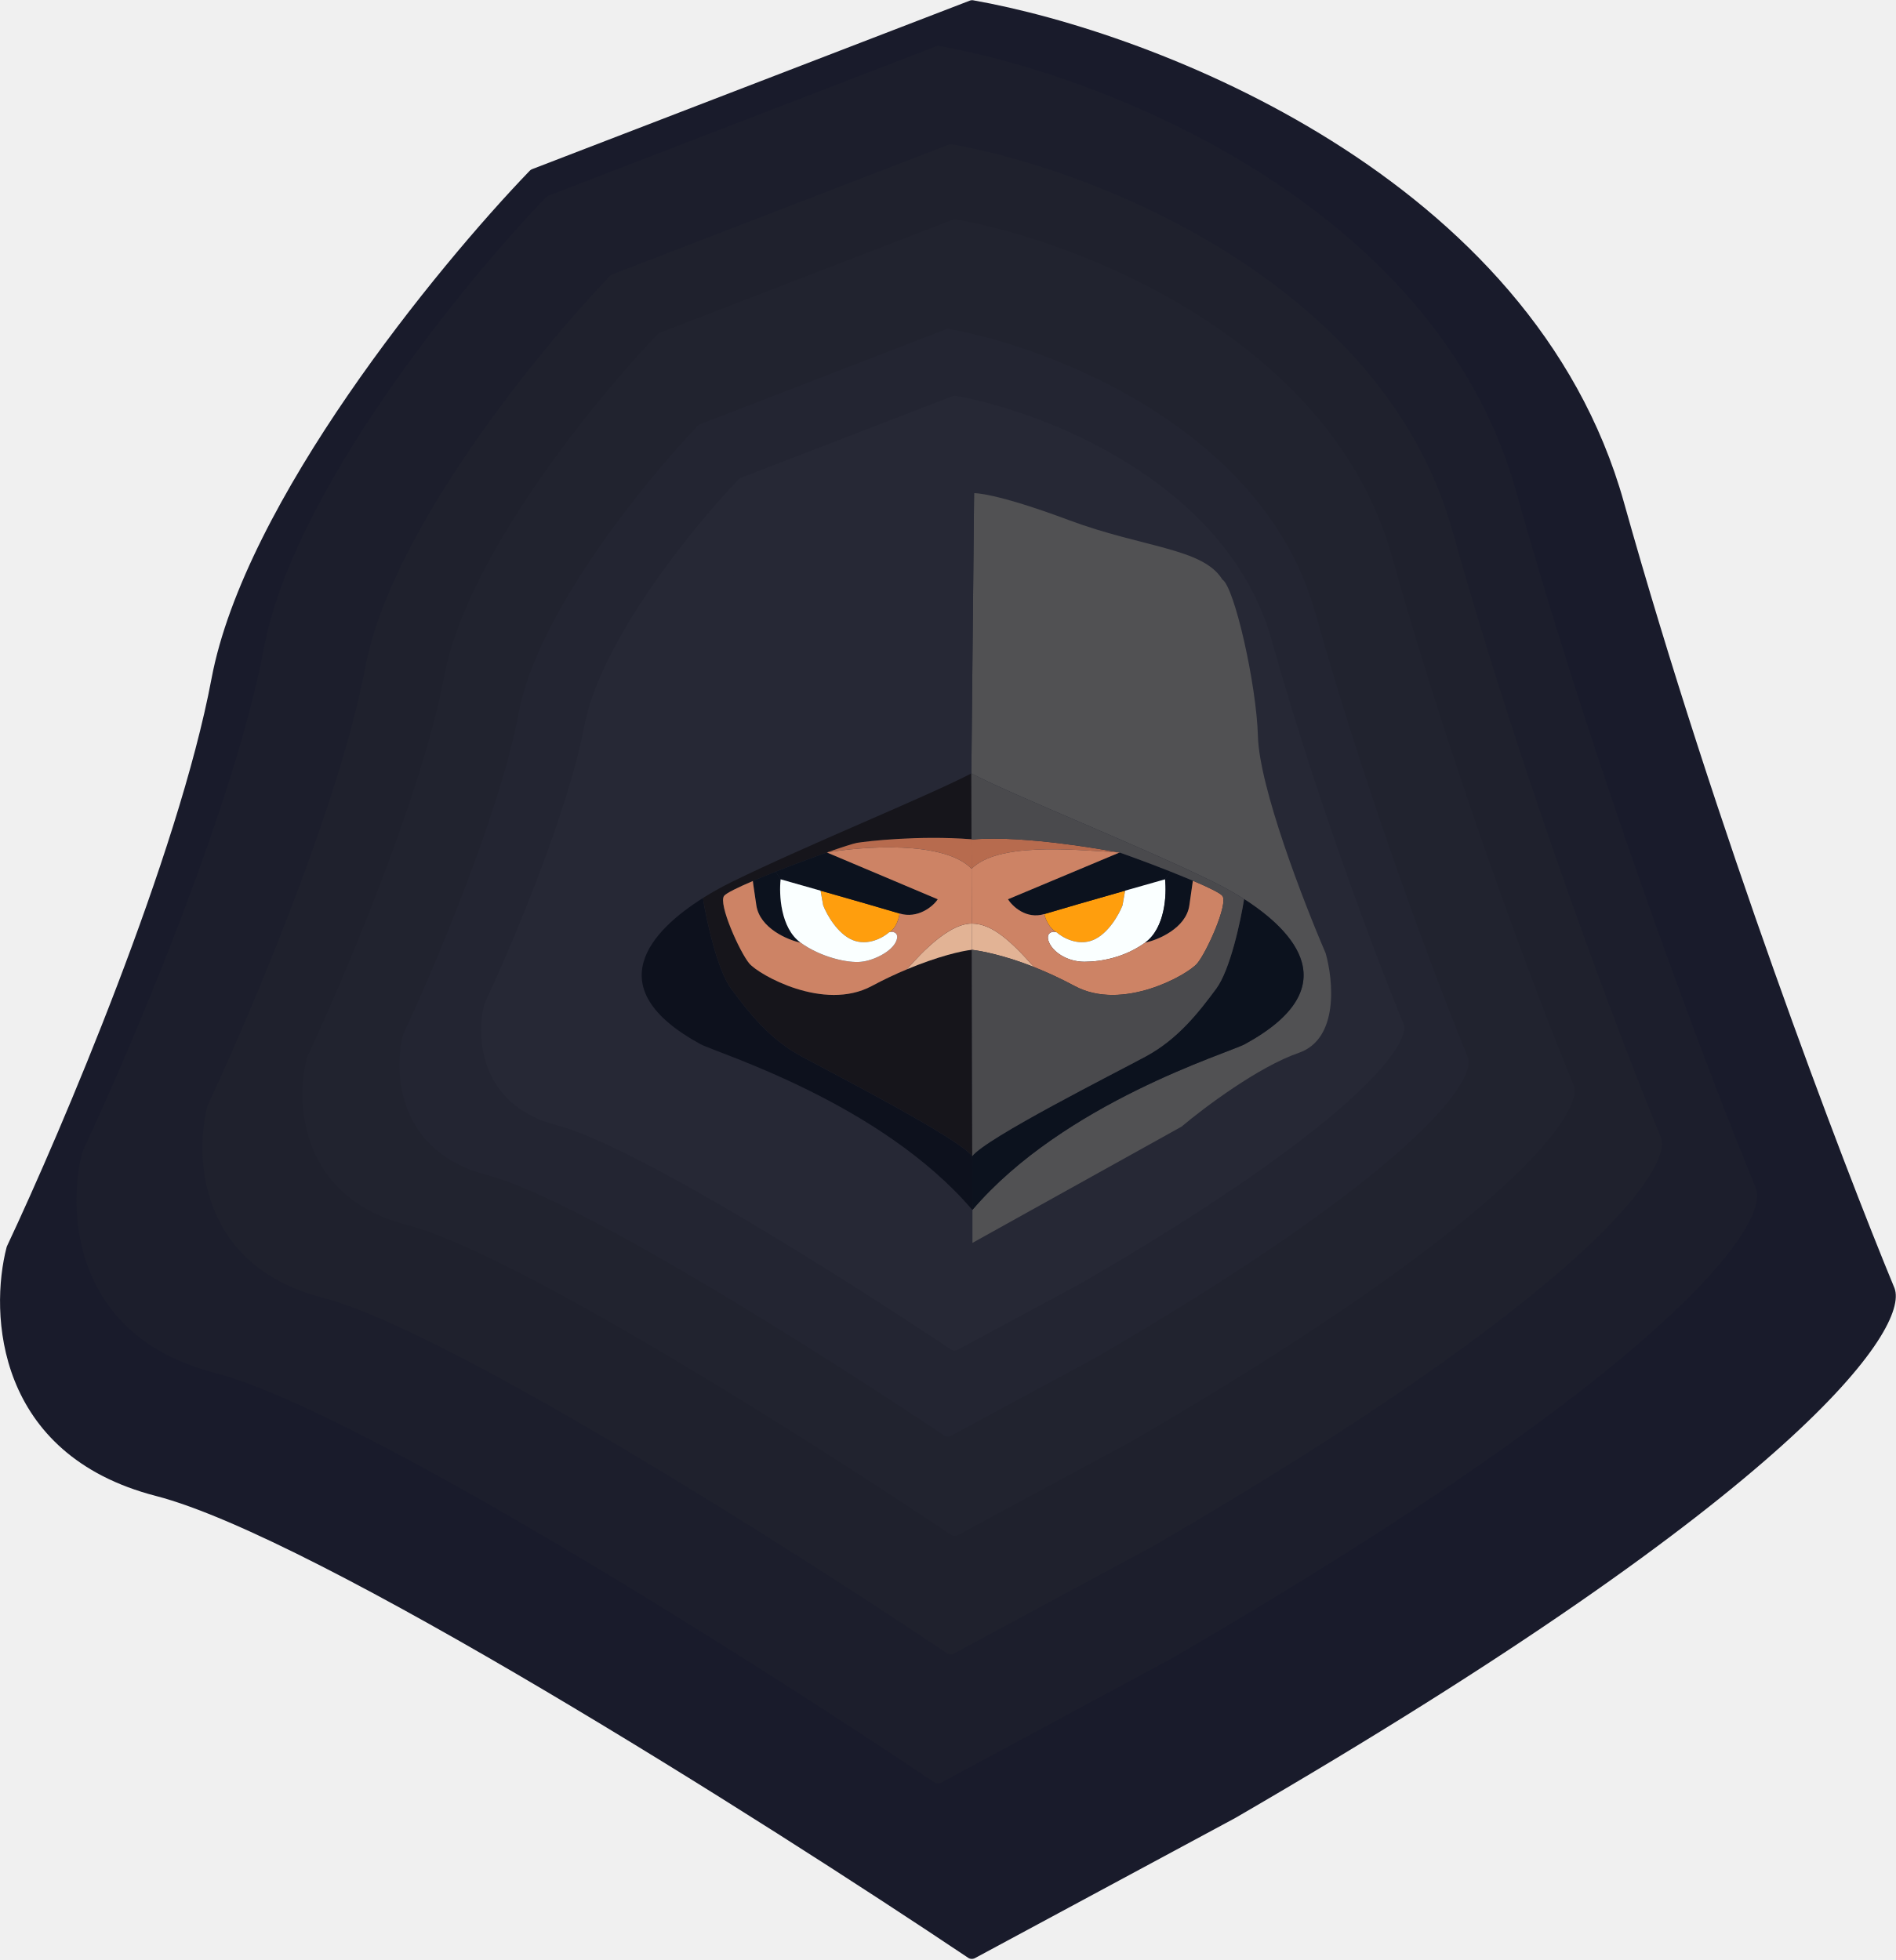
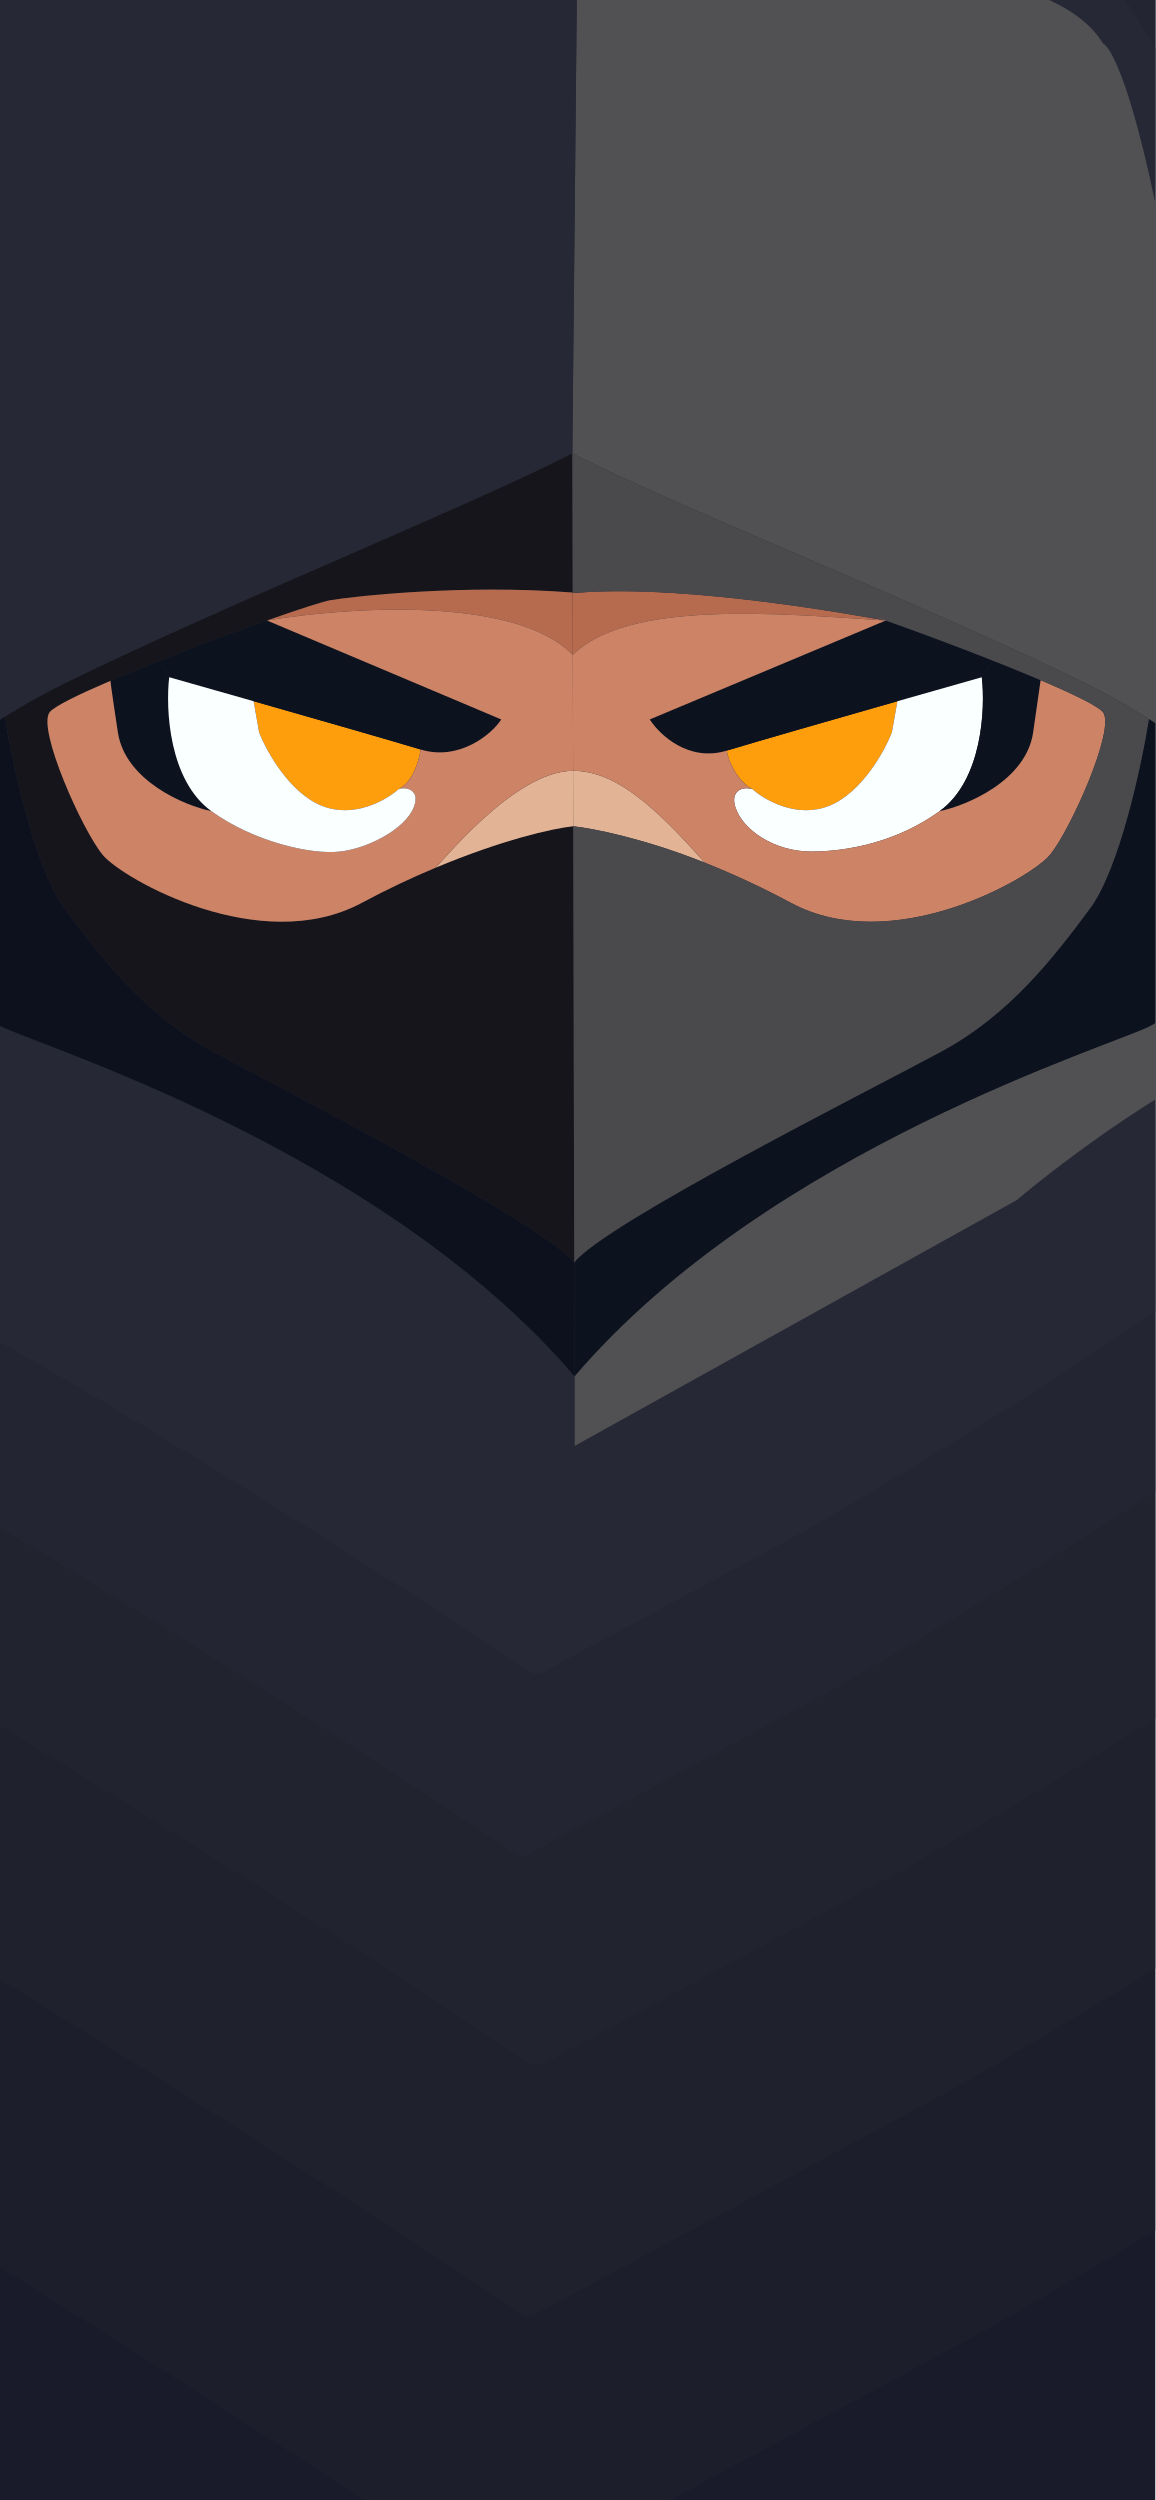
- <svg xmlns="http://www.w3.org/2000/svg" width="1353" height="1399" viewBox="0 0 1353 1399" fill="none">
-   <path d="M150.939 484.459C127.201 610.816 43.882 806.824 5.005 889.439C4.88 889.705 4.789 889.955 4.715 890.238C-7.535 937.381 -3.259 1038.21 111.315 1067.79C225.615 1097.29 543.776 1298.79 690.954 1397.43C692.44 1398.42 694.286 1398.47 695.86 1397.62L881.517 1297.66C1283.71 1064.33 1362.79 948.321 1352.06 919.484C1314.91 829.678 1224.27 591.732 1158.89 358.401C1093.72 125.84 823.051 22.926 694.573 0.223C693.713 0.071 692.87 0.166 692.056 0.479L379.776 120.732C379.12 120.984 378.552 121.351 378.065 121.857C311.748 190.711 174.629 358.362 150.939 484.459Z" fill="#191B2B" />
-   <path d="M188.372 462.414C167.332 574.489 93.49 748.33 59.015 821.647C58.89 821.913 58.799 822.163 58.725 822.446C47.88 864.289 51.706 953.686 153.243 979.912C254.506 1006.07 536.253 1184.6 666.852 1272.17C668.338 1273.17 670.187 1273.21 671.763 1272.37L836.065 1183.84C1192.62 976.842 1262.74 873.927 1253.22 848.345C1220.29 768.673 1139.93 557.581 1081.97 350.581C1024.22 144.354 784.436 53.044 670.475 32.851C669.615 32.698 668.771 32.793 667.956 33.107L391.36 139.69C390.704 139.943 390.136 140.31 389.649 140.817C330.825 201.953 209.364 350.599 188.372 462.414Z" fill="#1C1E2C" />
-   <path d="M260.666 476.392C242.4 573.788 178.306 724.847 148.359 788.608C148.234 788.873 148.143 789.123 148.07 789.407C138.67 825.802 142.032 903.445 230.161 926.231C318.014 948.946 562.306 1103.88 675.851 1180.07C677.338 1181.07 679.192 1181.12 680.768 1180.27L823.104 1103.5C1132.73 923.563 1193.61 834.103 1185.35 811.865C1156.75 742.61 1086.97 559.116 1036.64 379.18C986.523 200.018 778.509 120.634 679.481 103.02C678.62 102.867 677.774 102.962 676.958 103.277L437.066 195.811C436.41 196.064 435.841 196.432 435.354 196.939C384.237 250.143 278.883 379.255 260.666 476.392Z" fill="#1F212D" />
-   <path d="M317.144 482.144C301.228 567.044 245.394 698.707 219.282 754.332C219.158 754.597 219.067 754.848 218.994 755.131C210.818 786.888 213.789 854.525 290.556 874.382C367.048 894.168 579.609 1029 678.705 1095.51C680.193 1096.51 682.05 1096.56 683.626 1095.71L807.354 1028.95C1077.22 872.055 1130.28 794.051 1123.08 774.661C1098.16 714.274 1037.34 554.276 993.467 397.381C949.814 241.259 768.717 172.029 682.34 156.612C681.478 156.458 680.631 156.553 679.815 156.868L471.019 237.442C470.363 237.695 469.793 238.064 469.306 238.571C424.719 285.022 333.011 397.504 317.144 482.144Z" fill="#21232F" />
-   <path d="M370.206 508.751C356.833 580.163 309.935 690.892 287.974 737.734C287.85 737.999 287.759 738.25 287.686 738.534C280.835 765.284 283.38 822.12 347.857 838.816C412.056 855.44 590.284 968.581 673.745 1024.64C675.234 1025.64 677.097 1025.69 678.674 1024.84L782.266 968.884C1009.11 836.858 1053.71 771.218 1047.66 754.901C1026.71 704.086 975.585 569.449 938.709 437.423C902.05 306.173 750.077 247.902 677.388 234.855C676.526 234.701 675.677 234.796 674.86 235.111L499.709 302.775C499.053 303.028 498.482 303.399 497.995 303.907C460.474 343.068 383.53 437.6 370.206 508.751Z" fill="#232532" />
-   <path d="M416.868 518.68C405.329 580.221 364.874 675.63 345.906 716.047C345.782 716.312 345.69 716.564 345.618 716.848C339.722 739.935 341.962 788.867 397.575 803.25C452.912 817.561 606.39 914.835 678.574 963.239C680.062 964.237 681.926 964.295 683.503 963.444L772.58 915.389C968.403 801.561 1006.91 744.969 1001.68 730.901C983.596 687.09 939.464 571.012 907.631 457.184C876.014 344.129 745.036 293.879 682.219 282.568C681.358 282.414 680.508 282.508 679.692 282.823L528.798 341.042C528.142 341.295 527.57 341.666 527.084 342.174C494.657 376 428.358 457.398 416.868 518.68Z" fill="#262835" />
-   <path d="M888.332 745.322C876.867 751.568 759.609 786.822 693.951 863.627V887.165L843.227 804.165C859.125 790.745 898.106 761.426 926.846 751.516C955.586 741.606 951.622 699.899 946.048 680.285C930.356 643.947 898.725 562.103 897.734 525.434C896.743 488.766 881.01 418.991 872.339 413.623C858.506 391.118 815.726 391.024 762.705 371.204C709.833 351.438 695.272 351.999 695.186 352.002L693.221 552.069C726.876 569.412 812.57 603.231 866.034 629.494C901.34 646.837 978.146 696.389 888.332 745.322Z" fill="#515153" />
-   <path d="M693.951 863.627C628.294 786.822 511.433 751.568 499.968 745.322C410.155 696.389 486.961 646.837 522.267 629.494C575.73 603.231 659.567 569.412 693.221 552.069L695.186 352.002C694.571 352.002 681.316 351.383 628.295 371.204C575.274 391.024 535.591 391.118 521.758 413.623C513.086 418.991 494.257 488.766 493.266 525.434C492.275 562.103 460.644 643.947 444.952 680.285C439.378 699.899 435.414 741.606 464.154 751.516C492.894 761.426 531.875 790.745 547.773 804.165L693.951 887.165V863.627Z" fill="#262835" />
-   <path d="M693.951 863.627C759.609 786.822 876.867 751.568 888.332 745.322C962.013 705.179 923.556 664.619 887.87 641.767C885.392 657.458 877.914 692.301 868.003 705.68C855.615 722.404 840.75 741.605 817.832 753.993C794.914 766.381 703.772 812.217 693.862 825.225L693.951 863.627Z" fill="#0C121E" />
-   <path d="M499.968 745.322C511.433 751.568 628.294 786.822 693.951 863.627L693.862 825.225C683.951 812.217 594.847 766.381 571.93 753.993C549.012 741.605 534.146 722.404 521.758 705.68C511.848 692.301 504.127 656.684 501.649 640.993C465.635 663.694 425.448 704.721 499.968 745.322Z" fill="#0D111D" />
-   <path d="M622.101 703.822C587.91 722.156 541.579 695.77 534.766 687.718C527.952 679.665 512.343 644.855 516.803 639.404C519.187 636.49 535.265 629.425 553.571 622.178C565.923 617.288 579.29 612.316 590.15 608.48C600.832 604.708 609.089 602.035 611.571 601.621C618.923 600.396 655.965 596.141 693.332 599.044L693.221 552.069C659.567 569.412 575.73 603.231 522.267 629.494C516.255 632.447 509.04 636.334 501.649 640.993C504.127 656.684 511.848 692.301 521.758 705.68C534.146 722.404 549.012 741.605 571.93 753.993C594.847 766.381 683.951 812.217 693.862 825.225L693.516 677.939C686.431 678.709 669.667 682.473 646.877 692.015C639.119 695.263 630.784 699.166 622.101 703.822Z" fill="#16151B" />
-   <path d="M608.535 670.994C619.436 675.453 630.42 669.136 634.55 665.419C639.505 662.942 641.569 655.463 641.982 652.033C632.218 649.072 607.606 642.004 585.617 635.734L587.475 646.218C589.953 652.618 597.633 666.534 608.535 670.994Z" fill="#FF9E0D" />
-   <path d="M754.033 665.419C758.163 669.136 769.147 675.453 780.048 670.994C790.95 666.534 798.63 652.618 801.108 646.218L802.966 635.734C780.977 642.004 755.126 649.45 745.362 652.412C745.775 655.841 749.078 662.942 754.033 665.419Z" fill="#FF9E0D" />
-   <path d="M611.571 601.621C609.089 602.035 600.832 604.708 590.15 608.48C615.873 604.129 673.56 599.766 693.381 620.082C692.929 620.336 693.787 619.843 693.381 620.082L693.332 599.044C655.965 596.141 618.923 600.396 611.571 601.621Z" fill="#B76B4E" />
-   <path d="M799.013 608.488C791.58 607.249 732.354 596.046 694.571 599.143C694.158 599.109 693.745 599.076 693.332 599.044L693.381 620.082C712.043 601.621 762.089 606.09 799.013 608.488Z" fill="#B76B4E" />
-   <path d="M646.877 692.015C669.667 682.473 686.431 678.709 693.516 677.939L693.472 659.225C693.946 659.225 693.026 659.225 693.472 659.225C673.306 659.225 648.275 691.434 646.877 692.015Z" fill="#E2B395" />
-   <path d="M693.516 677.939C700.146 678.659 717.226 681.985 737.929 690.243C720.849 670.994 707.667 659.241 693.472 659.225L693.516 677.939Z" fill="#E2B395" />
-   <path d="M669.236 641.882L590.15 608.48C579.29 612.316 565.923 617.288 553.571 622.178L557.124 627.636C564.595 629.751 574.788 632.646 585.617 635.734C607.606 642.004 632.218 649.072 641.982 652.033C654.866 655.998 665.932 647.044 669.236 641.882Z" fill="#0C121E" />
-   <path d="M571.371 672.852C557 662.446 555.886 638.372 557.124 627.636L553.571 622.178C547.799 624.463 542.248 626.73 537.278 628.855C537.278 628.855 537.304 629.866 539.781 646.218C542.259 662.57 562.286 670.994 571.371 672.852Z" fill="#0C121E" />
-   <path d="M799.013 608.488L719.347 641.882C722.65 647.044 732.478 656.376 745.362 652.412C744.918 652.546 745.743 652.294 745.362 652.412C755.126 649.45 780.977 642.004 802.966 635.734C813.795 632.646 823.988 629.751 831.459 627.636L835.274 622.061C823.013 617.212 809.783 612.292 799.013 608.488Z" fill="#0C121E" />
-   <path d="M534.766 687.718C541.579 695.77 587.91 722.156 622.101 703.822C630.784 699.166 639.119 695.263 646.877 692.015C648.275 691.434 673.306 659.225 693.472 659.225C693.946 659.225 693.026 659.225 693.472 659.225L693.381 620.082C692.929 620.336 693.787 619.843 693.381 620.082C673.56 599.766 615.873 604.129 590.15 608.48L669.236 641.882C665.932 647.044 654.866 655.998 641.982 652.033C641.569 655.463 639.505 662.942 634.55 665.419C636.821 664.593 641.982 665.419 639.733 671.392C636.806 679.166 623.51 685.588 614.729 686.479C605.259 687.616 585.741 683.258 571.371 672.852C562.286 670.994 542.259 662.57 539.781 646.218C537.304 629.866 537.278 628.855 537.278 628.855C526.487 633.468 518.435 637.409 516.803 639.404C512.343 644.855 527.952 679.665 534.766 687.718Z" fill="#CD8365" />
-   <path d="M557.124 627.636C555.886 638.372 557 662.446 571.371 672.852C585.741 683.258 605.259 687.616 614.729 686.479C623.51 685.588 636.806 679.166 639.733 671.392C641.982 665.419 636.821 664.593 634.55 665.419C630.42 669.136 619.436 675.453 608.535 670.994C597.633 666.534 589.953 652.618 587.475 646.218L585.617 635.734C574.788 632.646 564.595 629.751 557.124 627.636Z" fill="#FAFFFF" />
-   <path d="M817.212 672.852C831.582 662.446 832.697 638.372 831.459 627.636C823.988 629.751 813.795 632.646 802.966 635.734L801.108 646.218C798.63 652.618 790.95 666.534 780.048 670.994C769.147 675.453 758.163 669.136 754.033 665.419C750.253 664.295 746.641 666.323 748.225 671.392C750.703 679.321 761.581 686.479 773.854 686.479C786.127 686.479 802.842 683.258 817.212 672.852Z" fill="#FAFFFF" />
-   <path d="M831.459 627.636C832.697 638.372 831.582 662.446 817.212 672.852C826.297 670.994 846.458 662.59 848.802 646.218L851.32 628.623C851.15 628.55 850.979 628.478 850.807 628.405C850.554 628.297 850.3 628.19 850.045 628.082C849.536 627.867 849.022 627.651 848.504 627.434C844.352 625.695 839.882 623.883 835.274 622.061L831.459 627.636Z" fill="#0C121E" />
-   <path d="M767.041 703.822C801.232 722.156 847.563 695.77 854.376 687.718C861.19 679.665 876.799 644.855 872.339 639.404C870.679 637.376 862.384 633.336 851.32 628.623L848.802 646.218C846.458 662.59 826.297 670.994 817.212 672.852C802.842 683.258 786.127 686.479 773.854 686.479C761.581 686.479 750.703 679.321 748.225 671.392C746.641 666.323 750.253 664.295 754.033 665.419C749.078 662.942 745.775 655.841 745.362 652.412C732.478 656.376 722.65 647.044 719.347 641.882L799.013 608.488C788.321 604.711 801.497 608.902 799.013 608.488C762.089 606.09 712.043 601.621 693.381 620.082L693.472 659.225C707.667 659.241 720.849 670.994 737.929 690.243C746.885 693.815 756.716 698.286 767.041 703.822Z" fill="#CD8365" />
-   <path fill-rule="evenodd" clip-rule="evenodd" d="M850.807 628.405C850.554 628.297 850.3 628.19 850.045 628.082C849.536 627.867 849.022 627.651 848.504 627.434C849.283 627.76 850.051 628.084 850.807 628.405Z" fill="#4F4E53" />
-   <path d="M854.376 687.718C847.563 695.77 801.232 722.156 767.041 703.822C756.716 698.286 746.885 693.815 737.929 690.243C717.226 681.985 700.146 678.659 693.516 677.939L693.862 825.225C703.772 812.217 794.914 766.381 817.832 753.993C840.75 741.605 855.615 722.404 868.003 705.68C877.914 692.301 885.392 657.458 887.87 641.767C880.056 636.764 872.375 632.609 866.034 629.494C812.57 603.231 726.876 569.412 693.221 552.069L693.332 599.044C693.745 599.076 694.158 599.109 694.571 599.143C732.354 596.046 791.58 607.249 799.013 608.488C788.321 604.711 801.497 608.902 799.013 608.488C809.783 612.292 823.013 617.212 835.274 622.061C839.882 623.883 844.352 625.695 848.504 627.434C849.022 627.651 849.536 627.867 850.045 628.082C850.3 628.19 850.554 628.297 850.807 628.405L851.32 628.623C862.384 633.336 870.679 637.376 872.339 639.404C876.799 644.855 861.19 679.665 854.376 687.718Z" fill="#4A4A4D" />
+ <svg xmlns="http://www.w3.org/2000/svg" width="390" height="844" viewBox="0 0 390 844" fill="none">
+   <g clip-path="url(#clip0_528_3)">
+     <rect width="390" height="844" fill="white" />
+     <path d="M-349.061 85.459C-372.799 211.816 -456.118 407.824 -494.995 490.439C-495.12 490.705 -495.211 490.955 -495.285 491.238C-507.535 538.381 -503.259 639.214 -388.685 668.788C-274.385 698.291 43.776 899.794 190.954 998.426C192.44 999.422 194.286 999.469 195.86 998.622L381.517 898.659C783.706 665.328 862.791 549.321 852.059 520.484C814.911 430.678 724.27 192.732 658.889 -40.599C593.724 -273.16 323.051 -376.074 194.573 -398.777C193.713 -398.929 192.87 -398.834 192.056 -398.521L-120.224 -278.268C-120.88 -278.016 -121.448 -277.649 -121.935 -277.143C-188.252 -208.289 -325.371 -40.638 -349.061 85.459Z" fill="#191B2B" />
+     <path d="M-311.628 63.414C-332.668 175.489 -406.51 349.33 -440.985 422.647C-441.11 422.913 -441.201 423.163 -441.274 423.446C-452.119 465.289 -448.294 554.686 -346.757 580.912C-245.494 607.068 36.253 785.603 166.852 873.169C168.338 874.166 170.187 874.215 171.763 873.366L336.065 784.842C692.625 577.842 762.736 474.927 753.222 449.345C720.289 369.673 639.931 158.581 581.968 -48.419C524.221 -254.646 284.436 -345.956 170.475 -366.149C169.615 -366.302 168.771 -366.207 167.956 -365.893L-108.64 -259.31C-109.296 -259.057 -109.864 -258.69 -110.351 -258.183C-169.175 -197.047 -290.636 -48.401 -311.628 63.414Z" fill="#1C1E2C" />
+     <path d="M-239.334 77.392C-257.6 174.788 -321.694 325.848 -351.641 389.609C-351.766 389.874 -351.857 390.124 -351.93 390.408C-361.33 426.802 -357.968 504.445 -269.839 527.232C-181.986 549.947 62.306 704.876 175.851 781.068C177.338 782.066 179.192 782.117 180.768 781.267L323.104 704.499C632.731 524.563 693.615 435.103 685.353 412.866C656.754 343.611 586.974 160.117 536.64 -19.819C486.523 -198.982 278.509 -278.365 179.481 -295.979C178.62 -296.132 177.774 -296.037 176.958 -295.723L-62.934 -203.189C-63.59 -202.936 -64.159 -202.567 -64.646 -202.06C-115.763 -148.856 -221.117 -19.744 -239.334 77.392Z" fill="#1F212D" />
+     <path d="M-182.856 83.144C-198.772 168.044 -254.606 299.708 -280.718 355.333C-280.842 355.598 -280.933 355.848 -281.006 356.132C-289.182 387.889 -286.212 455.525 -209.444 475.383C-132.952 495.169 79.609 630.002 178.705 696.51C180.192 697.509 182.049 697.561 183.626 696.711L307.353 629.951C577.218 473.056 630.282 395.051 623.081 375.661C598.156 315.274 537.336 155.276 493.467 -1.619C449.813 -157.74 268.716 -226.97 182.339 -242.388C181.478 -242.541 180.631 -242.446 179.815 -242.131L-28.981 -161.558C-29.637 -161.305 -30.207 -160.935 -30.694 -160.428C-75.281 -113.977 -166.989 -1.495 -182.856 83.144Z" fill="#21232F" />
+     <path d="M-129.794 109.75C-143.167 181.162 -190.065 291.891 -212.026 338.734C-212.15 338.999 -212.241 339.25 -212.314 339.533C-219.165 366.284 -216.62 423.12 -152.143 439.816C-87.944 456.44 90.284 569.581 173.745 625.637C175.234 626.636 177.097 626.692 178.674 625.839L282.266 569.884C509.109 437.858 553.714 372.218 547.661 355.901C526.708 305.086 475.585 170.449 438.709 38.423C402.05 -92.828 250.077 -151.098 177.388 -164.145C176.526 -164.3 175.677 -164.205 174.86 -163.889L-0.291 -96.226C-0.947 -95.972 -1.518 -95.602 -2.005 -95.094C-39.526 -55.933 -116.47 38.6 -129.794 109.75Z" fill="#232532" />
+     <path d="M-83.132 119.68C-94.671 181.221 -135.126 276.63 -154.095 317.047C-154.219 317.312 -154.31 317.564 -154.383 317.848C-160.279 340.935 -158.038 389.867 -102.425 404.25C-47.088 418.561 106.389 515.835 178.574 564.239C180.061 565.237 181.926 565.295 183.502 564.444L272.58 516.389C468.403 402.561 506.908 345.969 501.683 331.901C483.596 288.09 439.463 172.012 407.63 58.184C376.013 -54.871 245.036 -105.121 182.219 -116.432C181.358 -116.586 180.508 -116.492 179.692 -116.177L28.797 -57.958C28.141 -57.705 27.57 -57.334 27.083 -56.826C-5.343 -23 -71.642 58.398 -83.132 119.68Z" fill="#262835" />
+     <path d="M388.332 346.322C376.867 352.568 259.609 387.822 193.951 464.627V488.165L343.227 405.165C359.125 391.745 398.106 362.426 426.846 352.516C455.586 342.606 451.622 300.899 446.048 281.285C430.356 244.947 398.725 163.103 397.734 126.434C396.743 89.766 381.01 19.991 372.339 14.623C358.506 -7.882 315.726 -7.976 262.705 -27.796C209.833 -47.562 195.272 -47.001 195.186 -46.998L193.221 153.069C226.876 170.412 312.57 204.231 366.034 230.494C401.34 247.837 478.146 297.389 388.332 346.322Z" fill="#515153" />
+     <path d="M193.951 464.627C128.294 387.822 11.433 352.568 -0.032 346.322C-89.845 297.389 -13.039 247.837 22.267 230.494C75.73 204.231 159.567 170.412 193.221 153.069L195.186 -46.998C194.571 -46.998 181.316 -47.617 128.295 -27.796C75.274 -7.976 35.591 -7.882 21.758 14.623C13.086 19.991 -5.743 89.766 -6.734 126.434C-7.725 163.103 -39.356 244.947 -55.048 281.285C-60.622 300.899 -64.587 342.606 -35.846 352.516C-7.106 362.426 31.875 391.745 47.773 405.165L193.951 488.165V464.627Z" fill="#262835" />
+     <path d="M193.951 464.627C259.609 387.822 376.867 352.568 388.332 346.322C462.013 306.179 423.556 265.619 387.87 242.767C385.392 258.458 377.914 293.301 368.003 306.68C355.615 323.404 340.75 342.605 317.832 354.993C294.914 367.381 203.772 413.217 193.862 426.225L193.951 464.627Z" fill="#0C121E" />
+     <path d="M-0.032 346.322C11.433 352.568 128.294 387.822 193.951 464.627L193.862 426.225C183.951 413.217 94.847 367.381 71.93 354.993C49.012 342.605 34.146 323.404 21.758 306.68C11.848 293.301 4.127 257.684 1.649 241.993C-34.365 264.694 -74.552 305.721 -0.032 346.322Z" fill="#0D111D" />
+     <path d="M122.101 304.822C87.91 323.156 41.579 296.77 34.766 288.718C27.952 280.665 12.343 245.855 16.803 240.404C19.187 237.49 35.264 230.425 53.571 223.178C65.923 218.288 79.29 213.316 90.15 209.48C100.832 205.708 109.089 203.035 111.571 202.621C118.923 201.396 155.965 197.141 193.332 200.044L193.221 153.069C159.567 170.412 75.73 204.231 22.267 230.494C16.255 233.447 9.04 237.334 1.649 241.993C4.127 257.684 11.848 293.301 21.758 306.68C34.146 323.404 49.012 342.605 71.93 354.993C94.847 367.381 183.951 413.217 193.862 426.225L193.516 278.939C186.431 279.709 169.667 283.473 146.877 293.015C139.119 296.263 130.784 300.166 122.101 304.822Z" fill="#16151B" />
+     <path d="M108.535 271.994C119.436 276.453 130.42 270.136 134.55 266.419C139.505 263.942 141.569 256.463 141.982 253.033C132.218 250.072 107.606 243.004 85.617 236.734L87.475 247.218C89.953 253.618 97.633 267.534 108.535 271.994Z" fill="#FF9E0D" />
+     <path d="M254.033 266.419C258.163 270.136 269.147 276.453 280.048 271.994C290.95 267.534 298.63 253.618 301.108 247.218L302.966 236.734C280.977 243.004 255.126 250.45 245.362 253.412C245.775 256.841 249.078 263.942 254.033 266.419Z" fill="#FF9E0D" />
+     <path d="M111.571 202.621C109.089 203.035 100.832 205.708 90.15 209.48C115.873 205.129 173.56 200.766 193.381 221.082C192.929 221.336 193.787 220.843 193.381 221.082L193.332 200.044C155.965 197.141 118.923 201.396 111.571 202.621Z" fill="#B76B4E" />
+     <path d="M299.013 209.488C291.58 208.249 232.354 197.046 194.571 200.143C194.158 200.109 193.745 200.076 193.332 200.044L193.381 221.082C212.043 202.621 262.089 207.09 299.013 209.488Z" fill="#B76B4E" />
+     <path d="M146.877 293.015C169.667 283.473 186.431 279.709 193.516 278.939L193.472 260.225C193.946 260.225 193.026 260.225 193.472 260.225C173.306 260.225 148.275 292.434 146.877 293.015Z" fill="#E2B395" />
+     <path d="M193.516 278.939C200.146 279.659 217.226 282.985 237.929 291.243C220.849 271.994 207.667 260.241 193.472 260.225L193.516 278.939Z" fill="#E2B395" />
+     <path d="M169.236 242.882L90.15 209.48C79.29 213.316 65.923 218.288 53.571 223.178L57.124 228.636C64.595 230.751 74.788 233.646 85.617 236.734C107.606 243.004 132.218 250.072 141.982 253.033C154.866 256.998 165.932 248.044 169.236 242.882Z" fill="#0C121E" />
+     <path d="M71.371 273.852C57.001 263.446 55.886 239.372 57.124 228.636L53.571 223.178C47.799 225.463 42.248 227.73 37.278 229.855C37.278 229.855 37.303 230.866 39.781 247.218C42.259 263.57 62.286 271.994 71.371 273.852Z" fill="#0C121E" />
+     <path d="M299.013 209.488L219.347 242.882C222.65 248.044 232.478 257.376 245.362 253.412C244.918 253.546 245.743 253.294 245.362 253.412C255.126 250.45 280.977 243.004 302.966 236.734C313.795 233.646 323.988 230.751 331.459 228.636L335.274 223.061C323.013 218.212 309.783 213.292 299.013 209.488Z" fill="#0C121E" />
+     <path d="M34.766 288.718C41.579 296.77 87.91 323.156 122.101 304.822C130.784 300.166 139.119 296.263 146.877 293.015C148.275 292.434 173.306 260.225 193.472 260.225C193.946 260.225 193.026 260.225 193.472 260.225L193.381 221.082C192.929 221.336 193.787 220.843 193.381 221.082C173.56 200.766 115.873 205.129 90.15 209.48L169.236 242.882C165.932 248.044 154.866 256.998 141.982 253.033C141.569 256.463 139.505 263.942 134.55 266.419C136.821 265.593 141.982 266.419 139.733 272.392C136.806 280.166 123.51 286.588 114.729 287.479C105.259 288.616 85.741 284.258 71.371 273.852C62.286 271.994 42.259 263.57 39.781 247.218C37.303 230.866 37.278 229.855 37.278 229.855C26.487 234.468 18.435 238.409 16.803 240.404C12.343 245.855 27.952 280.665 34.766 288.718Z" fill="#CD8365" />
+     <path d="M57.124 228.636C55.886 239.372 57.001 263.446 71.371 273.852C85.741 284.258 105.259 288.616 114.729 287.479C123.51 286.588 136.806 280.166 139.733 272.392C141.982 266.419 136.821 265.593 134.55 266.419C130.42 270.136 119.436 276.453 108.535 271.994C97.633 267.534 89.953 253.618 87.475 247.218L85.617 236.734C74.788 233.646 64.595 230.751 57.124 228.636Z" fill="#FAFFFF" />
+     <path d="M317.212 273.852C331.582 263.446 332.697 239.372 331.459 228.636C323.988 230.751 313.795 233.646 302.966 236.734L301.108 247.218C298.63 253.618 290.95 267.534 280.048 271.994C269.147 276.453 258.163 270.136 254.033 266.419C250.253 265.295 246.641 267.323 248.225 272.392C250.703 280.321 261.581 287.479 273.854 287.479C286.127 287.479 302.842 284.258 317.212 273.852Z" fill="#FAFFFF" />
+     <path d="M331.459 228.636C332.697 239.372 331.582 263.446 317.212 273.852C326.297 271.994 346.458 263.59 348.802 247.218L351.32 229.623C351.15 229.55 350.979 229.478 350.807 229.405C350.554 229.297 350.3 229.19 350.045 229.082C349.536 228.867 349.022 228.651 348.504 228.434C344.352 226.695 339.882 224.883 335.274 223.061L331.459 228.636Z" fill="#0C121E" />
+     <path d="M267.041 304.822C301.232 323.156 347.563 296.77 354.376 288.718C361.19 280.665 376.799 245.855 372.339 240.404C370.679 238.376 362.384 234.336 351.32 229.623L348.802 247.218C346.458 263.59 326.297 271.994 317.212 273.852C302.842 284.258 286.127 287.479 273.854 287.479C261.581 287.479 250.703 280.321 248.225 272.392C246.641 267.323 250.253 265.295 254.033 266.419C249.078 263.942 245.775 256.841 245.362 253.412C232.478 257.376 222.65 248.044 219.347 242.882L299.013 209.488C288.321 205.711 301.497 209.902 299.013 209.488C262.089 207.09 212.043 202.621 193.381 221.082L193.472 260.225C207.667 260.241 220.849 271.994 237.929 291.243C246.885 294.815 256.716 299.286 267.041 304.822Z" fill="#CD8365" />
+     <path fill-rule="evenodd" clip-rule="evenodd" d="M350.807 229.405C350.554 229.297 350.3 229.19 350.045 229.082C349.536 228.867 349.022 228.651 348.504 228.434C349.283 228.76 350.051 229.084 350.807 229.405Z" fill="#4F4E53" />
+     <path d="M354.376 288.718C347.563 296.77 301.232 323.156 267.041 304.822C256.716 299.286 246.885 294.815 237.929 291.243C217.226 282.985 200.146 279.659 193.516 278.939L193.862 426.225C203.772 413.217 294.914 367.381 317.832 354.993C340.75 342.605 355.615 323.404 368.003 306.68C377.914 293.301 385.392 258.458 387.87 242.767C380.056 237.764 372.375 233.609 366.034 230.494C312.57 204.231 226.876 170.412 193.221 153.069L193.332 200.044C193.745 200.076 194.158 200.109 194.571 200.143C232.354 197.046 291.58 208.249 299.013 209.488C288.321 205.711 301.497 209.902 299.013 209.488C309.783 213.292 323.013 218.212 335.274 223.061C339.882 224.883 344.352 226.695 348.504 228.434C349.022 228.651 349.536 228.867 350.045 229.082C350.3 229.19 350.554 229.297 350.807 229.405L351.32 229.623C362.384 234.336 370.679 238.376 372.339 240.404C376.799 245.855 361.19 280.665 354.376 288.718Z" fill="#4A4A4D" />
+   </g>
+   <defs>
+     <clipPath id="clip0_528_3">
+       <rect width="390" height="844" fill="white" />
+     </clipPath>
+   </defs>
</svg>
